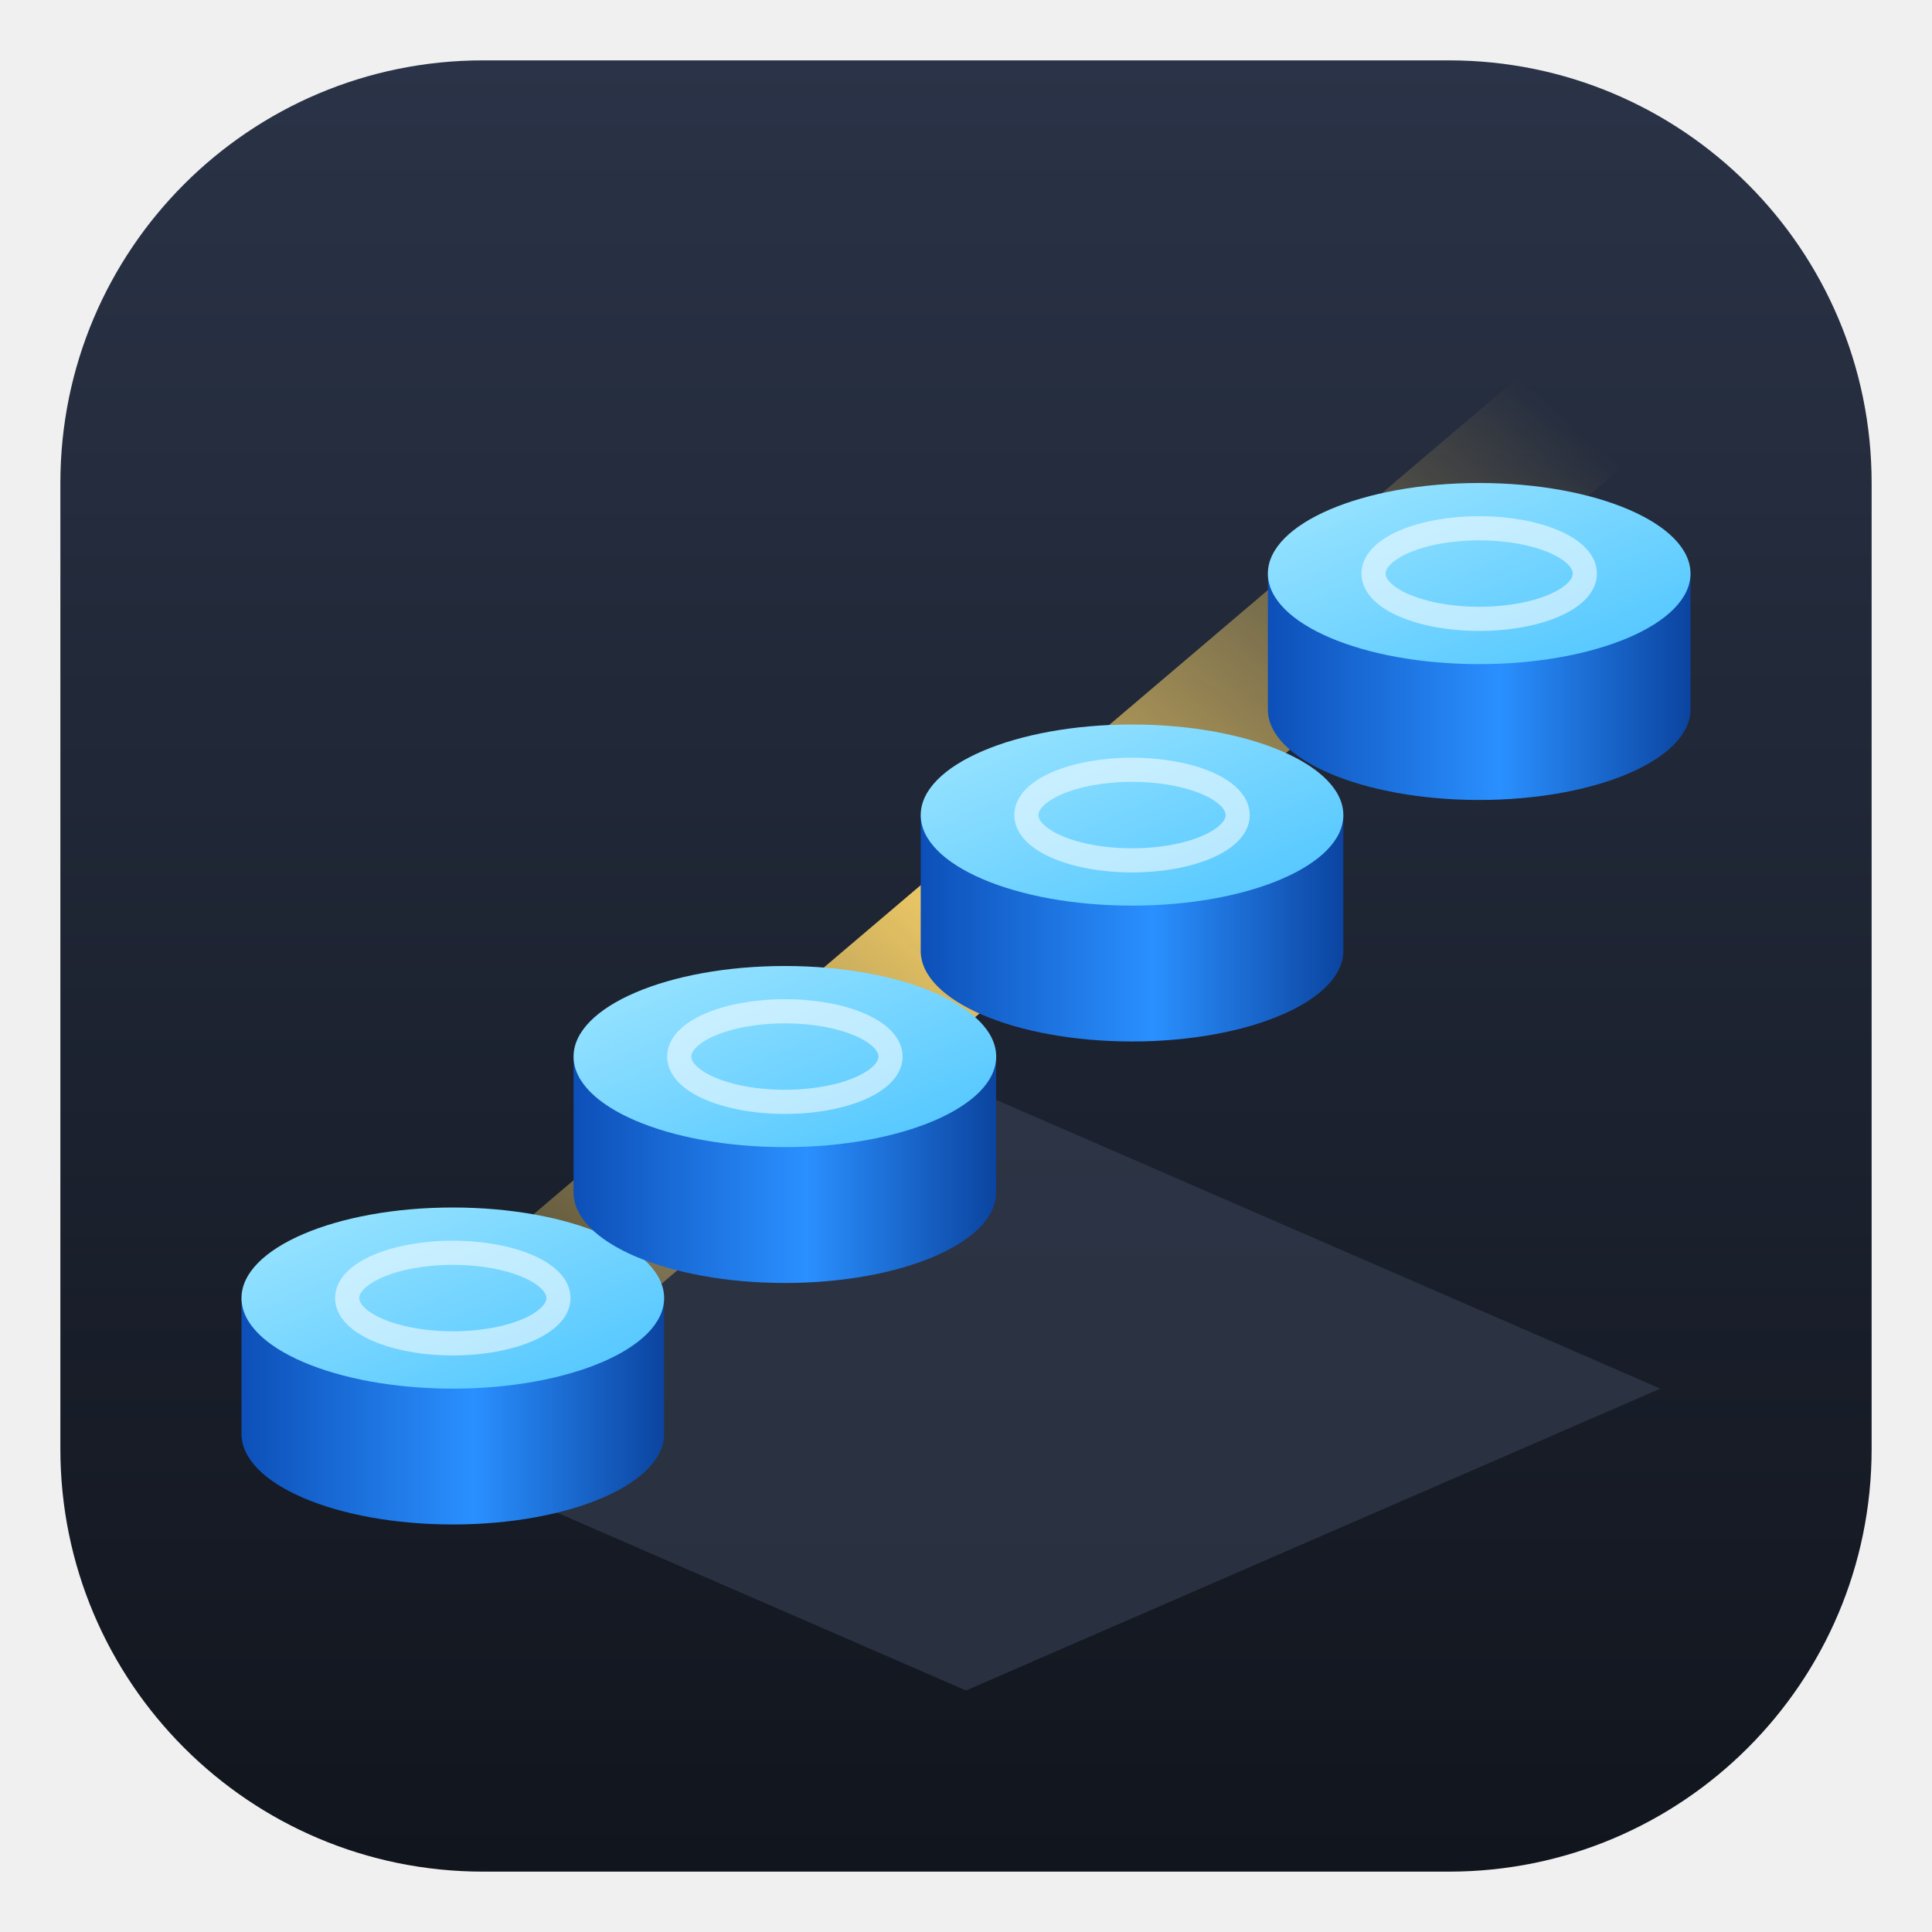
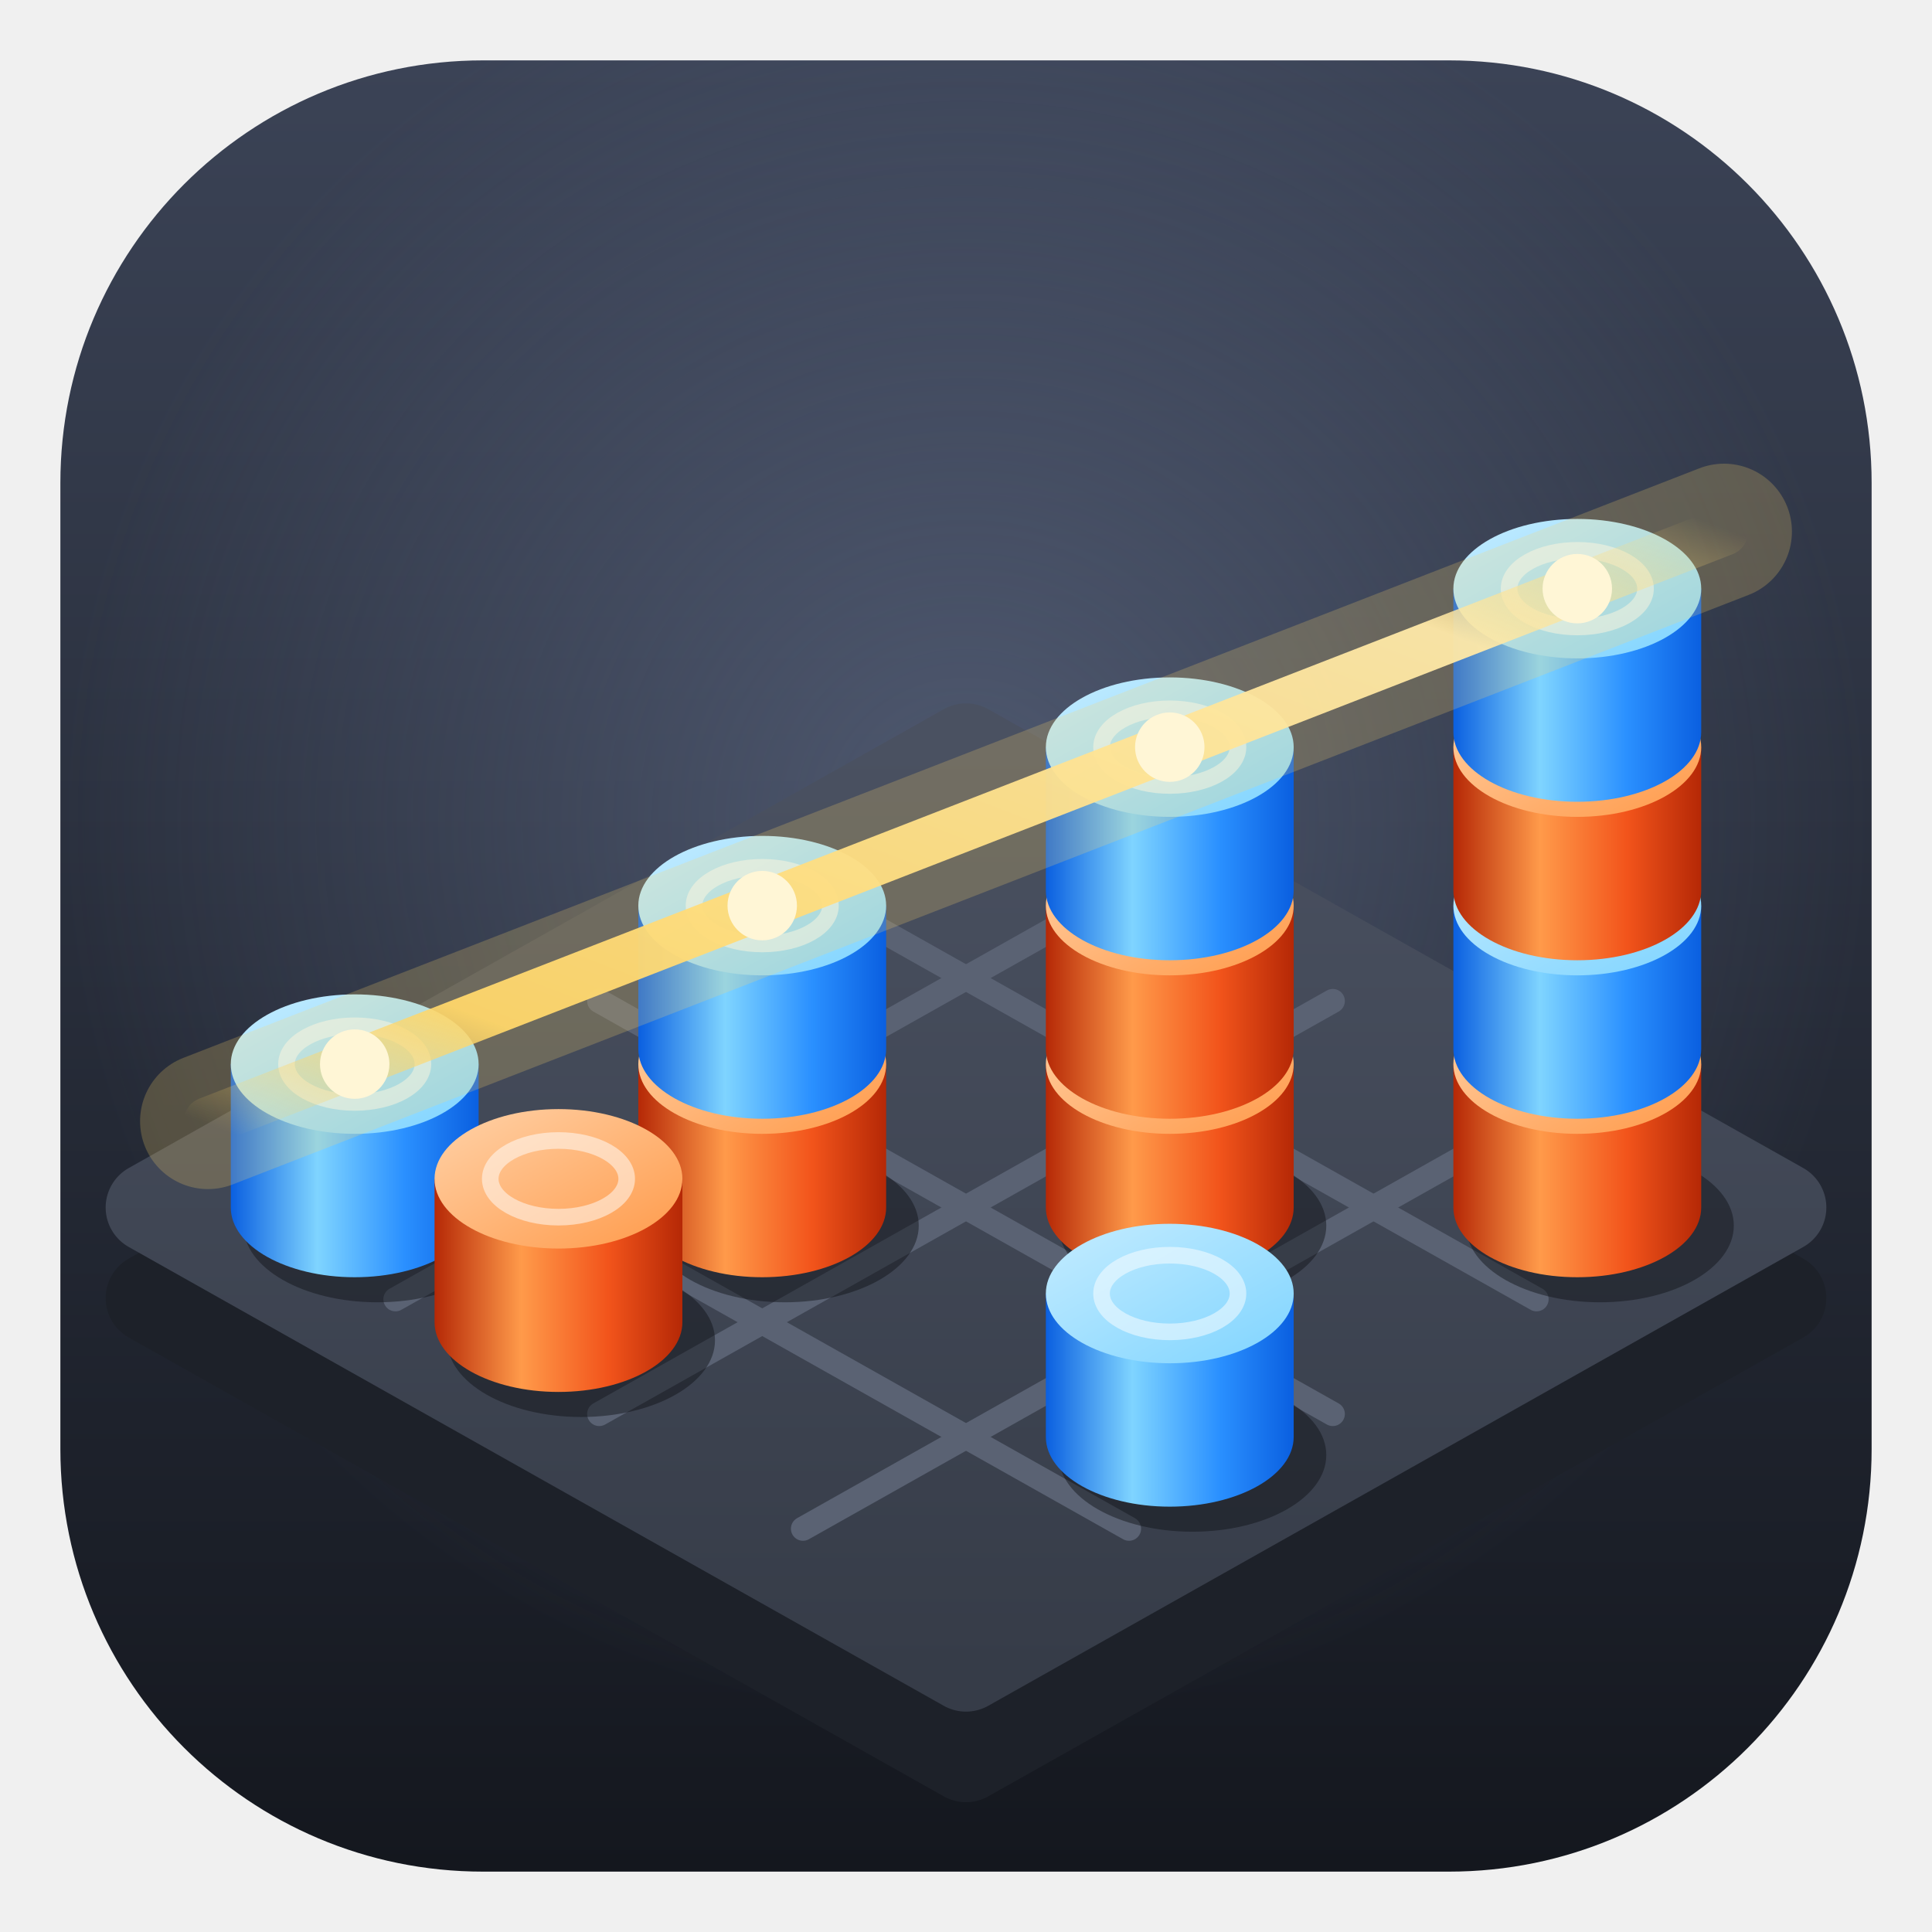
<svg xmlns="http://www.w3.org/2000/svg" width="256" height="256" viewBox="0 0 128 128">
  <defs>
    <linearGradient id="bg" x1="0" y1="0" x2="0" y2="1">
-       <stop offset="0" stop-color="#2a3347" />
-       <stop offset="1" stop-color="#11151d" />
+       <stop offset="0" stop-color="#3b4356" />
+       <stop offset="1" stop-color="#14171e" />
    </linearGradient>
-     <linearGradient id="side" x1="0" y1="0" x2="1" y2="0">
-       <stop offset="0" stop-color="#0d4fb8" />
-       <stop offset="0.55" stop-color="#2a90ff" />
-       <stop offset="1" stop-color="#0b44a0" />
+     <radialGradient id="glow" cx="0.5" cy="0.42" r="0.5">
+       <stop offset="0" stop-color="#6b7896" stop-opacity="0.55" />
+       <stop offset="1" stop-color="#6b7896" stop-opacity="0" />
+     </radialGradient>
+     <linearGradient id="board" x1="0" y1="0" x2="0" y2="1">
+       <stop offset="0" stop-color="#4a5161" />
+       <stop offset="1" stop-color="#363c48" />
    </linearGradient>
-     <linearGradient id="top" x1="0" y1="0" x2="1" y2="1">
-       <stop offset="0" stop-color="#9fe6ff" />
-       <stop offset="1" stop-color="#4cc4ff" />
+     <linearGradient id="side_b" x1="0" y1="0" x2="1" y2="0">
+       <stop offset="0" stop-color="#0a5fe0" />
+       <stop offset="0.35" stop-color="#7fd4ff" />
+       <stop offset="0.7" stop-color="#2a90ff" />
+       <stop offset="1" stop-color="#0a5fe0" />
    </linearGradient>
-     <linearGradient id="glow" x1="0" y1="1" x2="1" y2="0">
+     <linearGradient id="top_b" x1="0" y1="0" x2="1" y2="1">
+       <stop offset="0" stop-color="#c4ecff" />
+       <stop offset="1" stop-color="#7fd4ff" />
+     </linearGradient>
+     <linearGradient id="side_o" x1="0" y1="0" x2="1" y2="0">
+       <stop offset="0" stop-color="#b52806" />
+       <stop offset="0.35" stop-color="#ff9a4a" />
+       <stop offset="0.7" stop-color="#f2541b" />
+       <stop offset="1" stop-color="#b52806" />
+     </linearGradient>
+     <linearGradient id="top_o" x1="0" y1="0" x2="1" y2="1">
+       <stop offset="0" stop-color="#ffd2a8" />
+       <stop offset="1" stop-color="#ff9a4a" />
+     </linearGradient>
+     <linearGradient id="win" x1="0" y1="1" x2="1" y2="0">
      <stop offset="0" stop-color="#ffd76a" stop-opacity="0" />
-       <stop offset="0.5" stop-color="#ffd76a" stop-opacity="0.9" />
+       <stop offset="0.18" stop-color="#ffd76a" stop-opacity="0.95" />
+       <stop offset="0.82" stop-color="#ffe9a8" stop-opacity="0.95" />
      <stop offset="1" stop-color="#ffd76a" stop-opacity="0" />
    </linearGradient>
  </defs>
  <rect x="4" y="4" width="120" height="120" rx="28" fill="url(#bg)" />
-   <path d="M18 92 L64 112 L110 92 L64 72 Z" fill="#3a4357" opacity="0.55" />
-   <line x1="24" y1="96" x2="104" y2="28" stroke="url(#glow)" stroke-width="9" stroke-linecap="round" />
-   <g transform="translate(30 86)">
-     <path d="M-14 0 v9 a14 6 0 0 0 28 0 v-9 z" fill="url(#side)" />
-     <ellipse cx="0" cy="0" rx="14" ry="6" fill="url(#top)" />
-     <ellipse cx="0" cy="0" rx="7" ry="3" fill="none" stroke="#ffffff" stroke-opacity="0.55" stroke-width="1.6" />
-   </g>
-   <g transform="translate(52 70)">
-     <path d="M-14 0 v9 a14 6 0 0 0 28 0 v-9 z" fill="url(#side)" />
-     <ellipse cx="0" cy="0" rx="14" ry="6" fill="url(#top)" />
-     <ellipse cx="0" cy="0" rx="7" ry="3" fill="none" stroke="#ffffff" stroke-opacity="0.55" stroke-width="1.6" />
-   </g>
-   <g transform="translate(75 54)">
-     <path d="M-14 0 v9 a14 6 0 0 0 28 0 v-9 z" fill="url(#side)" />
-     <ellipse cx="0" cy="0" rx="14" ry="6" fill="url(#top)" />
-     <ellipse cx="0" cy="0" rx="7" ry="3" fill="none" stroke="#ffffff" stroke-opacity="0.55" stroke-width="1.6" />
-   </g>
-   <g transform="translate(98 38)">
-     <path d="M-14 0 v9 a14 6 0 0 0 28 0 v-9 z" fill="url(#side)" />
-     <ellipse cx="0" cy="0" rx="14" ry="6" fill="url(#top)" />
-     <ellipse cx="0" cy="0" rx="7" ry="3" fill="none" stroke="#ffffff" stroke-opacity="0.55" stroke-width="1.6" />
-   </g>
+   <rect x="4" y="4" width="120" height="120" rx="28" fill="url(#glow)" />
+   <polygon points="64.00,55.60 118.00,86.00 64.00,116.40 10.00,86.00" fill="#1d2129" stroke="#1d2129" stroke-width="6" stroke-linejoin="round" />
+   <polygon points="64.00,49.60 118.00,80.00 64.00,110.40 10.00,80.00" fill="url(#board)" stroke="url(#board)" stroke-width="6" stroke-linejoin="round" />
+   <line x1="74.80" y1="58.72" x2="26.20" y2="86.08" stroke="#5a6273" stroke-width="1.6" stroke-linecap="round" />
+   <line x1="53.20" y1="58.72" x2="101.80" y2="86.08" stroke="#5a6273" stroke-width="1.6" stroke-linecap="round" />
+   <line x1="88.30" y1="66.32" x2="39.70" y2="93.68" stroke="#5a6273" stroke-width="1.6" stroke-linecap="round" />
+   <line x1="39.70" y1="66.32" x2="88.30" y2="93.68" stroke="#5a6273" stroke-width="1.6" stroke-linecap="round" />
+   <line x1="101.80" y1="73.92" x2="53.20" y2="101.28" stroke="#5a6273" stroke-width="1.6" stroke-linecap="round" />
+   <line x1="26.20" y1="73.92" x2="74.80" y2="101.28" stroke="#5a6273" stroke-width="1.6" stroke-linecap="round" />
+   <ellipse cx="25.00" cy="81.20" rx="8.87" ry="5.08" fill="#0d0f14" opacity="0.45" />
+   <ellipse cx="52.00" cy="81.20" rx="8.87" ry="5.08" fill="#0d0f14" opacity="0.45" />
+   <ellipse cx="79.00" cy="81.20" rx="8.87" ry="5.08" fill="#0d0f14" opacity="0.45" />
+   <ellipse cx="106.00" cy="81.20" rx="8.87" ry="5.08" fill="#0d0f14" opacity="0.45" />
+   <ellipse cx="38.50" cy="88.80" rx="8.87" ry="5.08" fill="#0d0f14" opacity="0.45" />
+   <ellipse cx="79.00" cy="96.40" rx="8.87" ry="5.08" fill="#0d0f14" opacity="0.45" />
+   <path d="M15.29 70.50 V80.00 A8.21 4.62 0 0 0 31.71 80.00 V70.50 Z" fill="url(#side_b)" />
+   <ellipse cx="23.50" cy="70.50" rx="8.21" ry="4.62" fill="url(#top_b)" />
+   <ellipse cx="23.50" cy="70.50" rx="4.52" ry="2.54" fill="none" stroke="#ffffff" stroke-opacity="0.5" stroke-width="1.1" />
+   <path d="M42.29 70.50 V80.00 A8.21 4.62 0 0 0 58.71 80.00 V70.50 Z" fill="url(#side_o)" />
+   <ellipse cx="50.50" cy="70.50" rx="8.21" ry="4.62" fill="url(#top_o)" />
+   <ellipse cx="50.50" cy="70.50" rx="4.52" ry="2.54" fill="none" stroke="#ffffff" stroke-opacity="0.5" stroke-width="1.1" />
+   <path d="M42.29 60.00 V69.50 A8.21 4.62 0 0 0 58.71 69.50 V60.00 Z" fill="url(#side_b)" />
+   <ellipse cx="50.50" cy="60.00" rx="8.21" ry="4.62" fill="url(#top_b)" />
+   <ellipse cx="50.50" cy="60.00" rx="4.52" ry="2.54" fill="none" stroke="#ffffff" stroke-opacity="0.5" stroke-width="1.1" />
+   <path d="M69.29 70.50 V80.00 A8.21 4.62 0 0 0 85.71 80.00 V70.50 Z" fill="url(#side_o)" />
+   <ellipse cx="77.50" cy="70.50" rx="8.21" ry="4.62" fill="url(#top_o)" />
+   <ellipse cx="77.50" cy="70.50" rx="4.52" ry="2.54" fill="none" stroke="#ffffff" stroke-opacity="0.5" stroke-width="1.1" />
+   <path d="M69.29 60.00 V69.50 A8.21 4.62 0 0 0 85.71 69.50 V60.00 Z" fill="url(#side_o)" />
+   <ellipse cx="77.50" cy="60.00" rx="8.21" ry="4.62" fill="url(#top_o)" />
+   <ellipse cx="77.50" cy="60.00" rx="4.52" ry="2.54" fill="none" stroke="#ffffff" stroke-opacity="0.5" stroke-width="1.1" />
+   <path d="M69.29 49.50 V59.00 A8.21 4.62 0 0 0 85.71 59.00 V49.50 Z" fill="url(#side_b)" />
+   <ellipse cx="77.50" cy="49.50" rx="8.21" ry="4.62" fill="url(#top_b)" />
+   <ellipse cx="77.50" cy="49.50" rx="4.52" ry="2.54" fill="none" stroke="#ffffff" stroke-opacity="0.5" stroke-width="1.1" />
+   <path d="M96.29 70.50 V80.00 A8.21 4.62 0 0 0 112.71 80.00 V70.50 Z" fill="url(#side_o)" />
+   <ellipse cx="104.50" cy="70.50" rx="8.21" ry="4.62" fill="url(#top_o)" />
+   <ellipse cx="104.50" cy="70.50" rx="4.52" ry="2.54" fill="none" stroke="#ffffff" stroke-opacity="0.5" stroke-width="1.1" />
+   <path d="M96.29 60.00 V69.50 A8.21 4.62 0 0 0 112.71 69.50 V60.00 Z" fill="url(#side_b)" />
+   <ellipse cx="104.50" cy="60.00" rx="8.21" ry="4.62" fill="url(#top_b)" />
+   <ellipse cx="104.50" cy="60.00" rx="4.52" ry="2.54" fill="none" stroke="#ffffff" stroke-opacity="0.5" stroke-width="1.1" />
+   <path d="M96.29 49.50 V59.00 A8.21 4.62 0 0 0 112.71 59.00 V49.50 Z" fill="url(#side_o)" />
+   <ellipse cx="104.50" cy="49.50" rx="8.21" ry="4.62" fill="url(#top_o)" />
+   <ellipse cx="104.50" cy="49.50" rx="4.52" ry="2.54" fill="none" stroke="#ffffff" stroke-opacity="0.5" stroke-width="1.1" />
+   <path d="M96.29 39.00 V48.50 A8.21 4.62 0 0 0 112.71 48.50 V39.00 Z" fill="url(#side_b)" />
+   <ellipse cx="104.50" cy="39.00" rx="8.21" ry="4.62" fill="url(#top_b)" />
+   <ellipse cx="104.50" cy="39.00" rx="4.52" ry="2.54" fill="none" stroke="#ffffff" stroke-opacity="0.5" stroke-width="1.1" />
+   <path d="M28.79 78.10 V87.60 A8.21 4.62 0 0 0 45.21 87.60 V78.10 Z" fill="url(#side_o)" />
+   <ellipse cx="37.00" cy="78.10" rx="8.21" ry="4.62" fill="url(#top_o)" />
+   <ellipse cx="37.00" cy="78.10" rx="4.52" ry="2.54" fill="none" stroke="#ffffff" stroke-opacity="0.5" stroke-width="1.1" />
+   <path d="M69.29 85.70 V95.20 A8.21 4.62 0 0 0 85.71 95.20 V85.70 Z" fill="url(#side_b)" />
+   <ellipse cx="77.50" cy="85.70" rx="8.21" ry="4.62" fill="url(#top_b)" />
+   <ellipse cx="77.50" cy="85.70" rx="4.52" ry="2.54" fill="none" stroke="#ffffff" stroke-opacity="0.5" stroke-width="1.1" />
+   <line x1="13.78" y1="74.28" x2="114.22" y2="35.22" stroke="#ffd76a" stroke-opacity="0.22" stroke-width="9" stroke-linecap="round" />
+   <line x1="13.78" y1="74.28" x2="114.22" y2="35.22" stroke="url(#win)" stroke-width="3.2" stroke-linecap="round" />
+   <circle cx="23.50" cy="70.50" r="2.3" fill="#fff6d6" />
+   <circle cx="50.50" cy="60.00" r="2.3" fill="#fff6d6" />
+   <circle cx="77.50" cy="49.50" r="2.3" fill="#fff6d6" />
+   <circle cx="104.50" cy="39.00" r="2.3" fill="#fff6d6" />
</svg>
